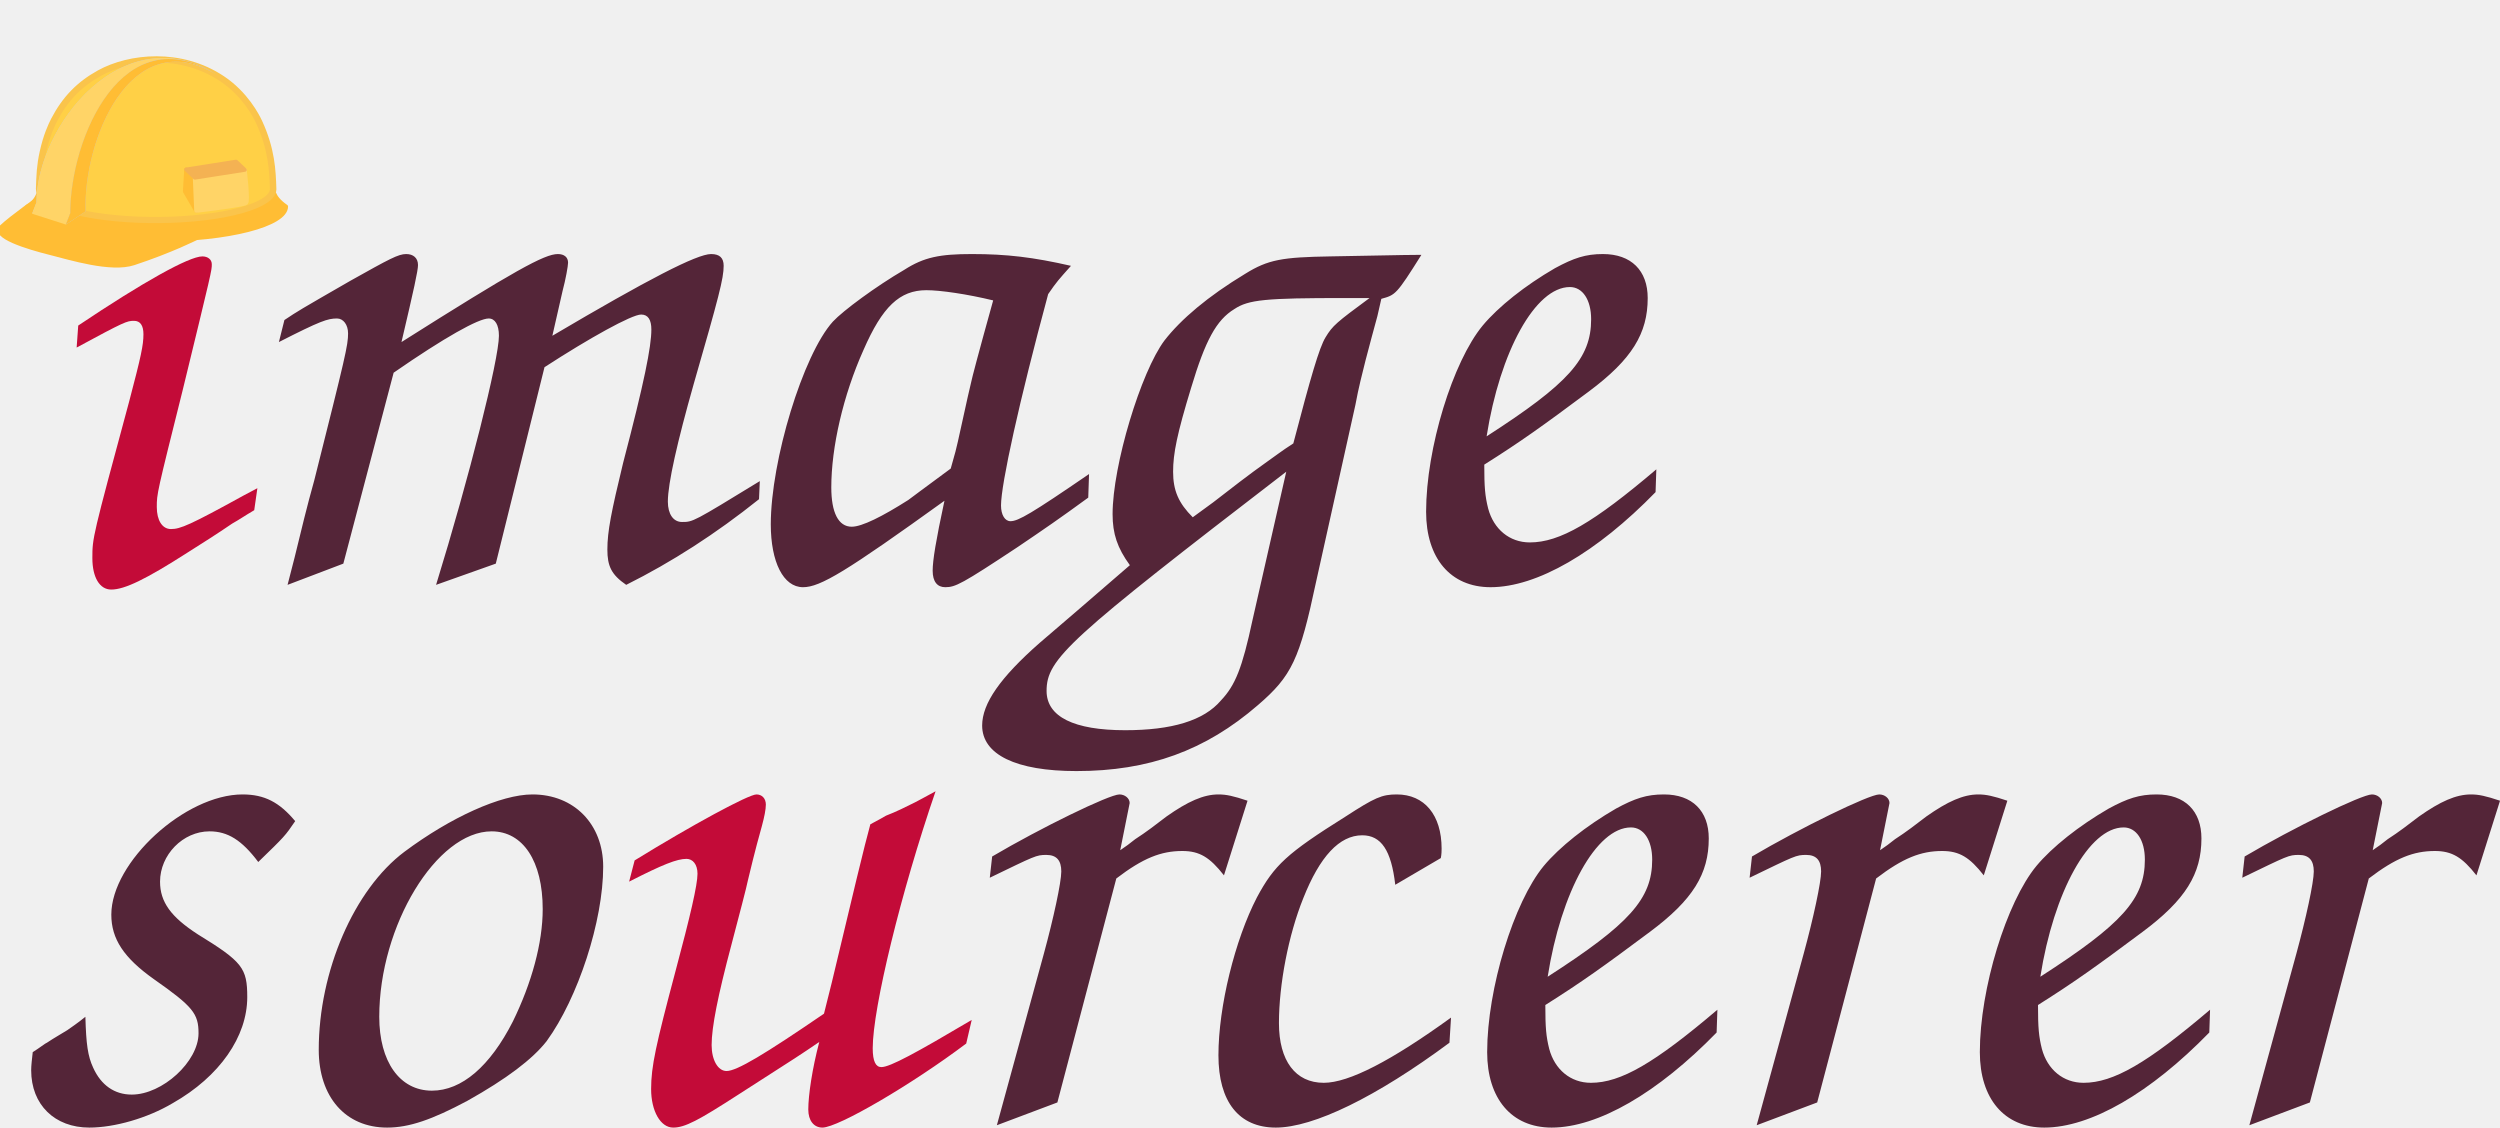
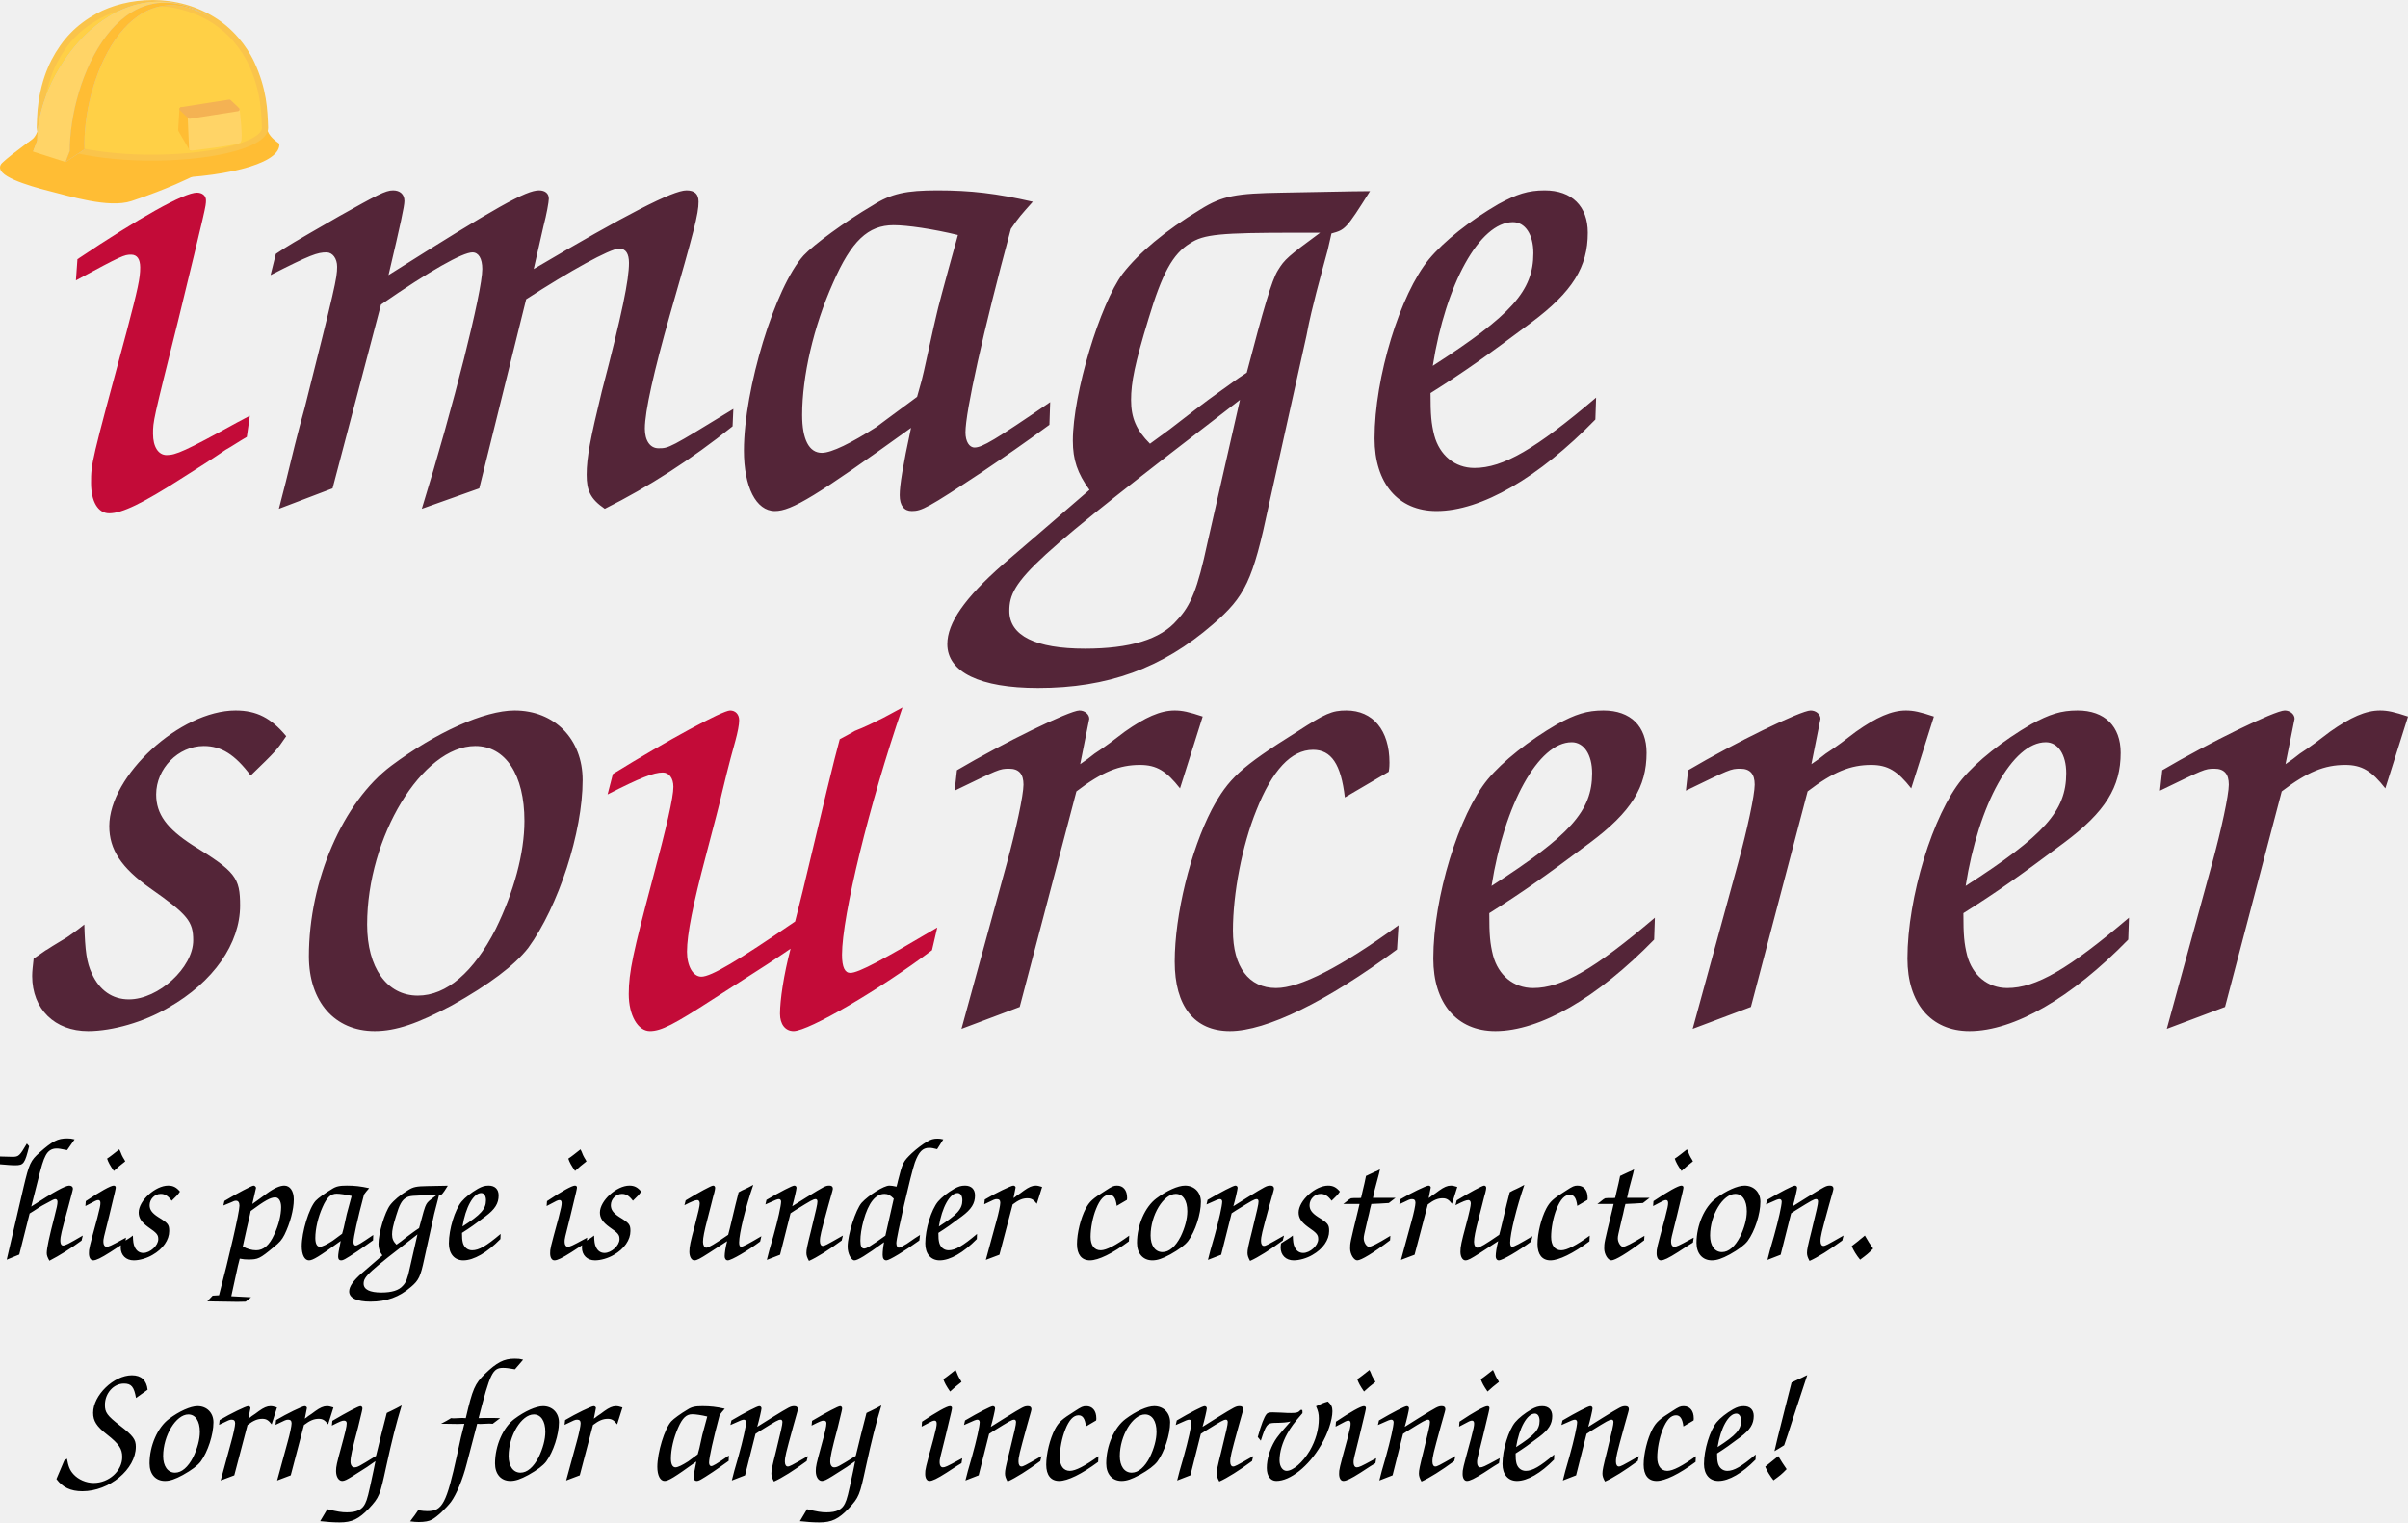
- <svg xmlns="http://www.w3.org/2000/svg" width="1683.629mm" height="759.374mm" viewBox="0 0 1683.629 759.374" version="1.1" id="svg8">
+ <svg xmlns="http://www.w3.org/2000/svg" width="1685.139mm" height="1065.275mm" viewBox="0 0 1685.139 1065.275" version="1.1" id="svg8">
  <defs id="defs2" />
-   <g id="layer1" transform="translate(98.33072,185.9857)">
+   <g id="layer1" transform="translate(99.84088,148.1153)">
    <g id="g884" transform="translate(-98.33072,-185.9857)">
      <g id="layer2" transform="translate(20.22162,-38.56782)">
        <path id="text1582" style="font-style:normal;font-weight:normal;font-size:529.167px;line-height:1.25;font-family:sans-serif;fill:#c30b38;fill-opacity:1;stroke:none;stroke-width:1" transform="scale(0.2645833)" d="m 438.674,798.389 c -34,0 -152,66 -316,176 l -4,56 c 122,-66 128,-68 146,-68 16,0 24,12 24,34 0,28 -6,56.002 -36,170.002 -94,348 -94,348 -94,400 0,48 18,80 48,80 34,0 88,-26 194,-94 38,-24 76,-48 114,-74 18,-10 32,-20 56,-34 l 8,-56 -34,18 c -138,76 -162,86 -186,86 -22,0 -36,-22 -36,-56 0,-34 -4e-5,-34 66,-298 74,-304 74,-304.002 74,-320.002 0,-12 -10,-20 -24,-20 z" />
      </g>
      <g id="layer1-67" style="display:inline" transform="translate(20.22162,-38.56782)">
        <g id="layer1-6" transform="translate(80.21313,91.91274)" />
      </g>
    </g>
    <text xml:space="preserve" style="font-size:529.167px;line-height:1.25;font-family:Z003;-inkscape-font-specification:Z003;fill:#542538;fill-opacity:1;stroke-width:0;stroke-miterlimit:4;stroke-dasharray:none" x="46.641" y="202.591" id="text888">
      <tspan id="tspan886" x="46.641" y="202.591" style="fill:#542538;fill-opacity:1;stroke-width:0;stroke-miterlimit:4;stroke-dasharray:none">mage</tspan>
    </text>
    <text xml:space="preserve" style="font-size:529.167px;line-height:1.25;font-family:Z003;-inkscape-font-specification:Z003;stroke-width:0;stroke-miterlimit:4;stroke-dasharray:none" x="-99.034" y="566.51" id="text870">
      <tspan id="tspan868" x="-99.034" y="566.51" style="fill:#542538;fill-opacity:1;stroke-width:0;stroke-miterlimit:4;stroke-dasharray:none">so<tspan style="fill:#c30b38;fill-opacity:1" id="tspan872">u</tspan>rcerer</tspan>
    </text>
    <g transform="matrix(-4.373282,0,0,4.148947,-7683.931,3858.188)" style="display:inline" id="g15745">
      <path d="m -1774.271,-954.868 c 0.445,-1.016 2.171,-4.525 5.678,-6.995 6.358,-4.484 14.241,-3.628 18.877,-0.937 3.132,1.822 5.29,4.171 7,7.618 0.417,0.842 1.195,2.639 1.728,5.21 0.461,2.23 0.506,3.636 0.58,5.971 0,1.951 -3.707,3.711 -10.088,4.568 -8.93,1.196 -19.722,0.157 -24.103,-2.32 -1.253,-0.708 -1.845,-1.462 -1.843,-2.196 0.092,-3.017 0.204,-6.435 2.171,-10.919 z" style="fill:#ffffff;stroke-linejoin:round" id="path19-3-0" />
      <path d="m -1764.757,-936.088 c 0,0 3.801,2.044 9.628,4.076 3.519,1.225 9.771,-0.843 13.026,-1.708 3.26,-0.862 8.893,-2.651 7.33,-4.218 -1.563,-1.562 -6.055,-4.893 -6.055,-4.893 0,0 4.277,7.066 -23.931,6.743 z" style="fill:#ffbd34;fill-opacity:1;stroke:#ffbd34;stroke-width:0.633;stroke-linejoin:round;stroke-opacity:1" id="path27-6-0" />
      <path id="path31-3-3" style="fill:#ffbd34;fill-opacity:1;stroke:#ffbd34;stroke-width:0.633;stroke-linejoin:round;stroke-opacity:1" d="m -1738.745,-941.227 c 0,2.98 -8.913,5.395 -19.914,5.395 -10.998,0 -19.914,-2.414 -19.914,-5.395 2.295,-1.663 1.961,-3.062 1.961,-3.062 h 35.999 c 0,0 -0.214,1.634 1.973,3.296 z" />
      <path d="m -1774.422,-954.959 c 0.445,-1.015 2.171,-4.523 5.677,-6.995 6.357,-4.483 14.24,-3.627 18.877,-0.936 3.134,1.822 5.291,4.17 7,7.615 0.418,0.842 1.198,2.639 1.728,5.211 0.46,2.228 0.505,3.636 0.58,5.968 0,1.951 -3.709,3.714 -10.091,4.568 -8.93,1.199 -19.721,0.157 -24.1,-2.32 -1.254,-0.708 -1.846,-1.459 -1.844,-2.196 0.096,-3.012 0.208,-6.431 2.172,-10.915 z" style="fill:#ffd520;stroke-linejoin:round" id="path37-0-6" />
      <path d="m -1774.422,-954.959 c 0.445,-1.015 2.171,-4.523 5.677,-6.995 6.357,-4.483 14.24,-3.627 18.877,-0.936 3.134,1.822 5.291,4.17 7,7.615 0.418,0.842 1.198,2.639 1.728,5.211 0.46,2.228 0.505,3.636 0.58,5.968 0,1.951 -3.709,3.714 -10.091,4.568 -8.93,1.199 -19.721,0.157 -24.1,-2.32 -1.254,-0.708 -1.846,-1.459 -1.844,-2.196 0.096,-3.012 0.208,-6.431 2.172,-10.915 z" style="fill:none;stroke:#000000;stroke-width:0.633;stroke-linejoin:round" id="path41-6-5" />
-       <path d="m -1774.422,-954.959 c 0.445,-1.015 2.171,-4.523 5.677,-6.995 6.357,-4.483 14.24,-3.627 18.877,-0.936 3.134,1.822 5.291,4.17 7,7.615 0.418,0.842 1.198,2.639 1.728,5.211 0.46,2.228 0.505,3.636 0.58,5.968 0,1.951 -3.709,3.714 -10.091,4.568 -8.93,1.199 -19.721,0.157 -24.1,-2.32 -1.254,-0.708 -1.846,-1.459 -1.844,-2.196 0.096,-3.012 0.208,-6.431 2.172,-10.915 z" style="fill:#ffd046;stroke:#fac44b;stroke-linejoin:round;stroke-opacity:1;fill-opacity:1" id="path52-0-7" />
+       <path d="m -1774.422,-954.959 c 0.445,-1.015 2.171,-4.523 5.677,-6.995 6.357,-4.483 14.24,-3.627 18.877,-0.936 3.134,1.822 5.291,4.17 7,7.615 0.418,0.842 1.198,2.639 1.728,5.211 0.46,2.228 0.505,3.636 0.58,5.968 0,1.951 -3.709,3.714 -10.091,4.568 -8.93,1.199 -19.721,0.157 -24.1,-2.32 -1.254,-0.708 -1.846,-1.459 -1.844,-2.196 0.096,-3.012 0.208,-6.431 2.172,-10.915 z" style="fill:#ffd046;fill-opacity:1;stroke:#fac44b;stroke-linejoin:round;stroke-opacity:1" id="path52-0-7" />
      <path d="m -1767.915,-962.626 c 13.374,-8.528 26.947,8.987 26.523,20.234 l 1.244,0.502 c -7e-4,-12.259 -13.285,-30.33 -27.767,-20.736" style="fill:#cccccc;stroke-linejoin:round" id="path60-2-9" />
-       <polygon transform="matrix(-0.1227279,0,0,0.1227279,-1731.959,-974.5547)" id="polygon62-6-3" style="fill:#cccccc;stroke-linejoin:round" points="61.197,281.15 66.729,266.15 76.865,262.06 " />
+       <polygon transform="matrix(-0.1227279,0,0,0.1227279,-1731.959,-974.5547)" id="polygon62-6-3" style="fill:#cccccc;stroke-linejoin:round" points="76.865,262.06 61.197,281.15 66.729,266.15 " />
      <path d="m -1745.35,-940.136 c 0,-11.096 -6.621,-28.383 -18.612,-24.458 12.858,-4.352 23.81,11.568 23.81,22.701 l 0.679,1.841 -5.201,1.754 -0.676,-1.838 z" style="fill:#ffd467;fill-opacity:1;stroke:none;stroke-width:0.633;stroke-linecap:round;stroke-linejoin:round" id="path64-7-7" />
      <path d="m -1745.349,-940.136 0.678,1.841 -3.05,-2.138 c 0.426,-11.248 -6.82,-30.721 -20.195,-22.197 14.482,-9.591 22.566,10.232 22.566,22.494 z" style="fill:#cccccc;stroke-linejoin:round" id="path70-9-2" />
      <path d="m -1745.349,-940.136 0.678,1.841 -3.05,-2.138 c 0.426,-11.248 -6.82,-30.721 -20.195,-22.197 14.482,-9.591 22.566,10.232 22.566,22.494 z" style="fill:#ffbd34;fill-opacity:1;stroke:none;stroke-width:0.633;stroke-linecap:round;stroke-linejoin:round" id="path74-7-4" />
-       <polygon transform="matrix(-0.1227279,0,0,0.1227279,-1731.959,-974.5547)" id="polygon78-8-4" style="fill:#ffbd34;fill-opacity:1;stroke:#ffbd34;stroke-width:5.159;stroke-linecap:round;stroke-linejoin:round;stroke-opacity:1" points="253.03,251.64 254.68,222.57 265.49,233.41 267.24,277.31 " />
-       <polygon style="stroke-linejoin:round" transform="matrix(-0.1227279,0,0,0.1227279,-1731.959,-974.5547)" id="polygon80-2-4" points="320.7,241.3 322.32,217.4 327.99,223.07 329.73,266.98 " />
+       <polygon transform="matrix(-0.1227279,0,0,0.1227279,-1731.959,-974.5547)" id="polygon78-8-4" style="fill:#ffbd34;fill-opacity:1;stroke:#ffbd34;stroke-width:5.159;stroke-linecap:round;stroke-linejoin:round;stroke-opacity:1" points="265.49,233.41 267.24,277.31 253.03,251.64 254.68,222.57 " />
+       <polygon style="stroke-linejoin:round" transform="matrix(-0.1227279,0,0,0.1227279,-1731.959,-974.5547)" id="polygon80-2-4" points="327.99,223.07 329.73,266.98 320.7,241.3 322.32,217.4 " />
      <path id="path82-9-3" style="fill:#ffd467;fill-opacity:1;stroke:#ffd467;stroke-width:0.633;stroke-linecap:round;stroke-linejoin:round;stroke-opacity:1" d="m -1764.757,-940.521 c 0,0 -7.301,-0.905 -7.667,-1.271 -0.367,-0.363 0.213,-5.388 0.213,-5.388 l 7.67,1.268 z" />
-       <polygon transform="matrix(-0.1227279,0,0,0.1227279,-1731.959,-974.5547)" id="polygon84-9-0" style="fill:#f4b253;fill-opacity:1;stroke:#f4b253;stroke-width:5.159;stroke-linecap:round;stroke-linejoin:round;stroke-opacity:1" points="265.49,233.41 327.99,223.07 317.16,212.24 254.68,222.57 " />
+       <polygon transform="matrix(-0.1227279,0,0,0.1227279,-1731.959,-974.5547)" id="polygon84-9-0" style="fill:#f4b253;fill-opacity:1;stroke:#f4b253;stroke-width:5.159;stroke-linecap:round;stroke-linejoin:round;stroke-opacity:1" points="317.16,212.24 254.68,222.57 265.49,233.41 327.99,223.07 " />
      <text xml:space="preserve" style="font-size:2.485px;line-height:0;font-family:Z003;-inkscape-font-specification:Z003;stroke-width:0.062" x="1859.007" y="-759.83" id="text23570" transform="scale(-0.974014,1.026679)">
        <tspan id="tspan23568" style="stroke-width:0.062" x="1859.007" y="-759.83" />
      </text>
      <text xml:space="preserve" style="font-style:normal;font-variant:normal;font-weight:normal;font-stretch:normal;font-size:28.987px;line-height:1.25;font-family:Z003;-inkscape-font-specification:Z003;stroke-width:0.062" x="1954.89" y="-733.863" id="text26544" transform="scale(-0.974014,1.026679)">
        <tspan style="font-style:normal;font-variant:normal;font-weight:normal;font-stretch:normal;font-size:28.987px;font-family:Z003;-inkscape-font-specification:Z003;text-align:center;text-anchor:middle;stroke-width:0.062" x="1954.89" y="-733.863" id="tspan40458">This page is under construction.</tspan>
        <tspan style="font-style:normal;font-variant:normal;font-weight:normal;font-stretch:normal;font-size:28.987px;font-family:Z003;-inkscape-font-specification:Z003;text-align:center;text-anchor:middle;stroke-width:0.062" x="1954.89" y="-697.629" id="tspan42556">Sorry for any inconvinience!</tspan>
      </text>
    </g>
  </g>
</svg>
